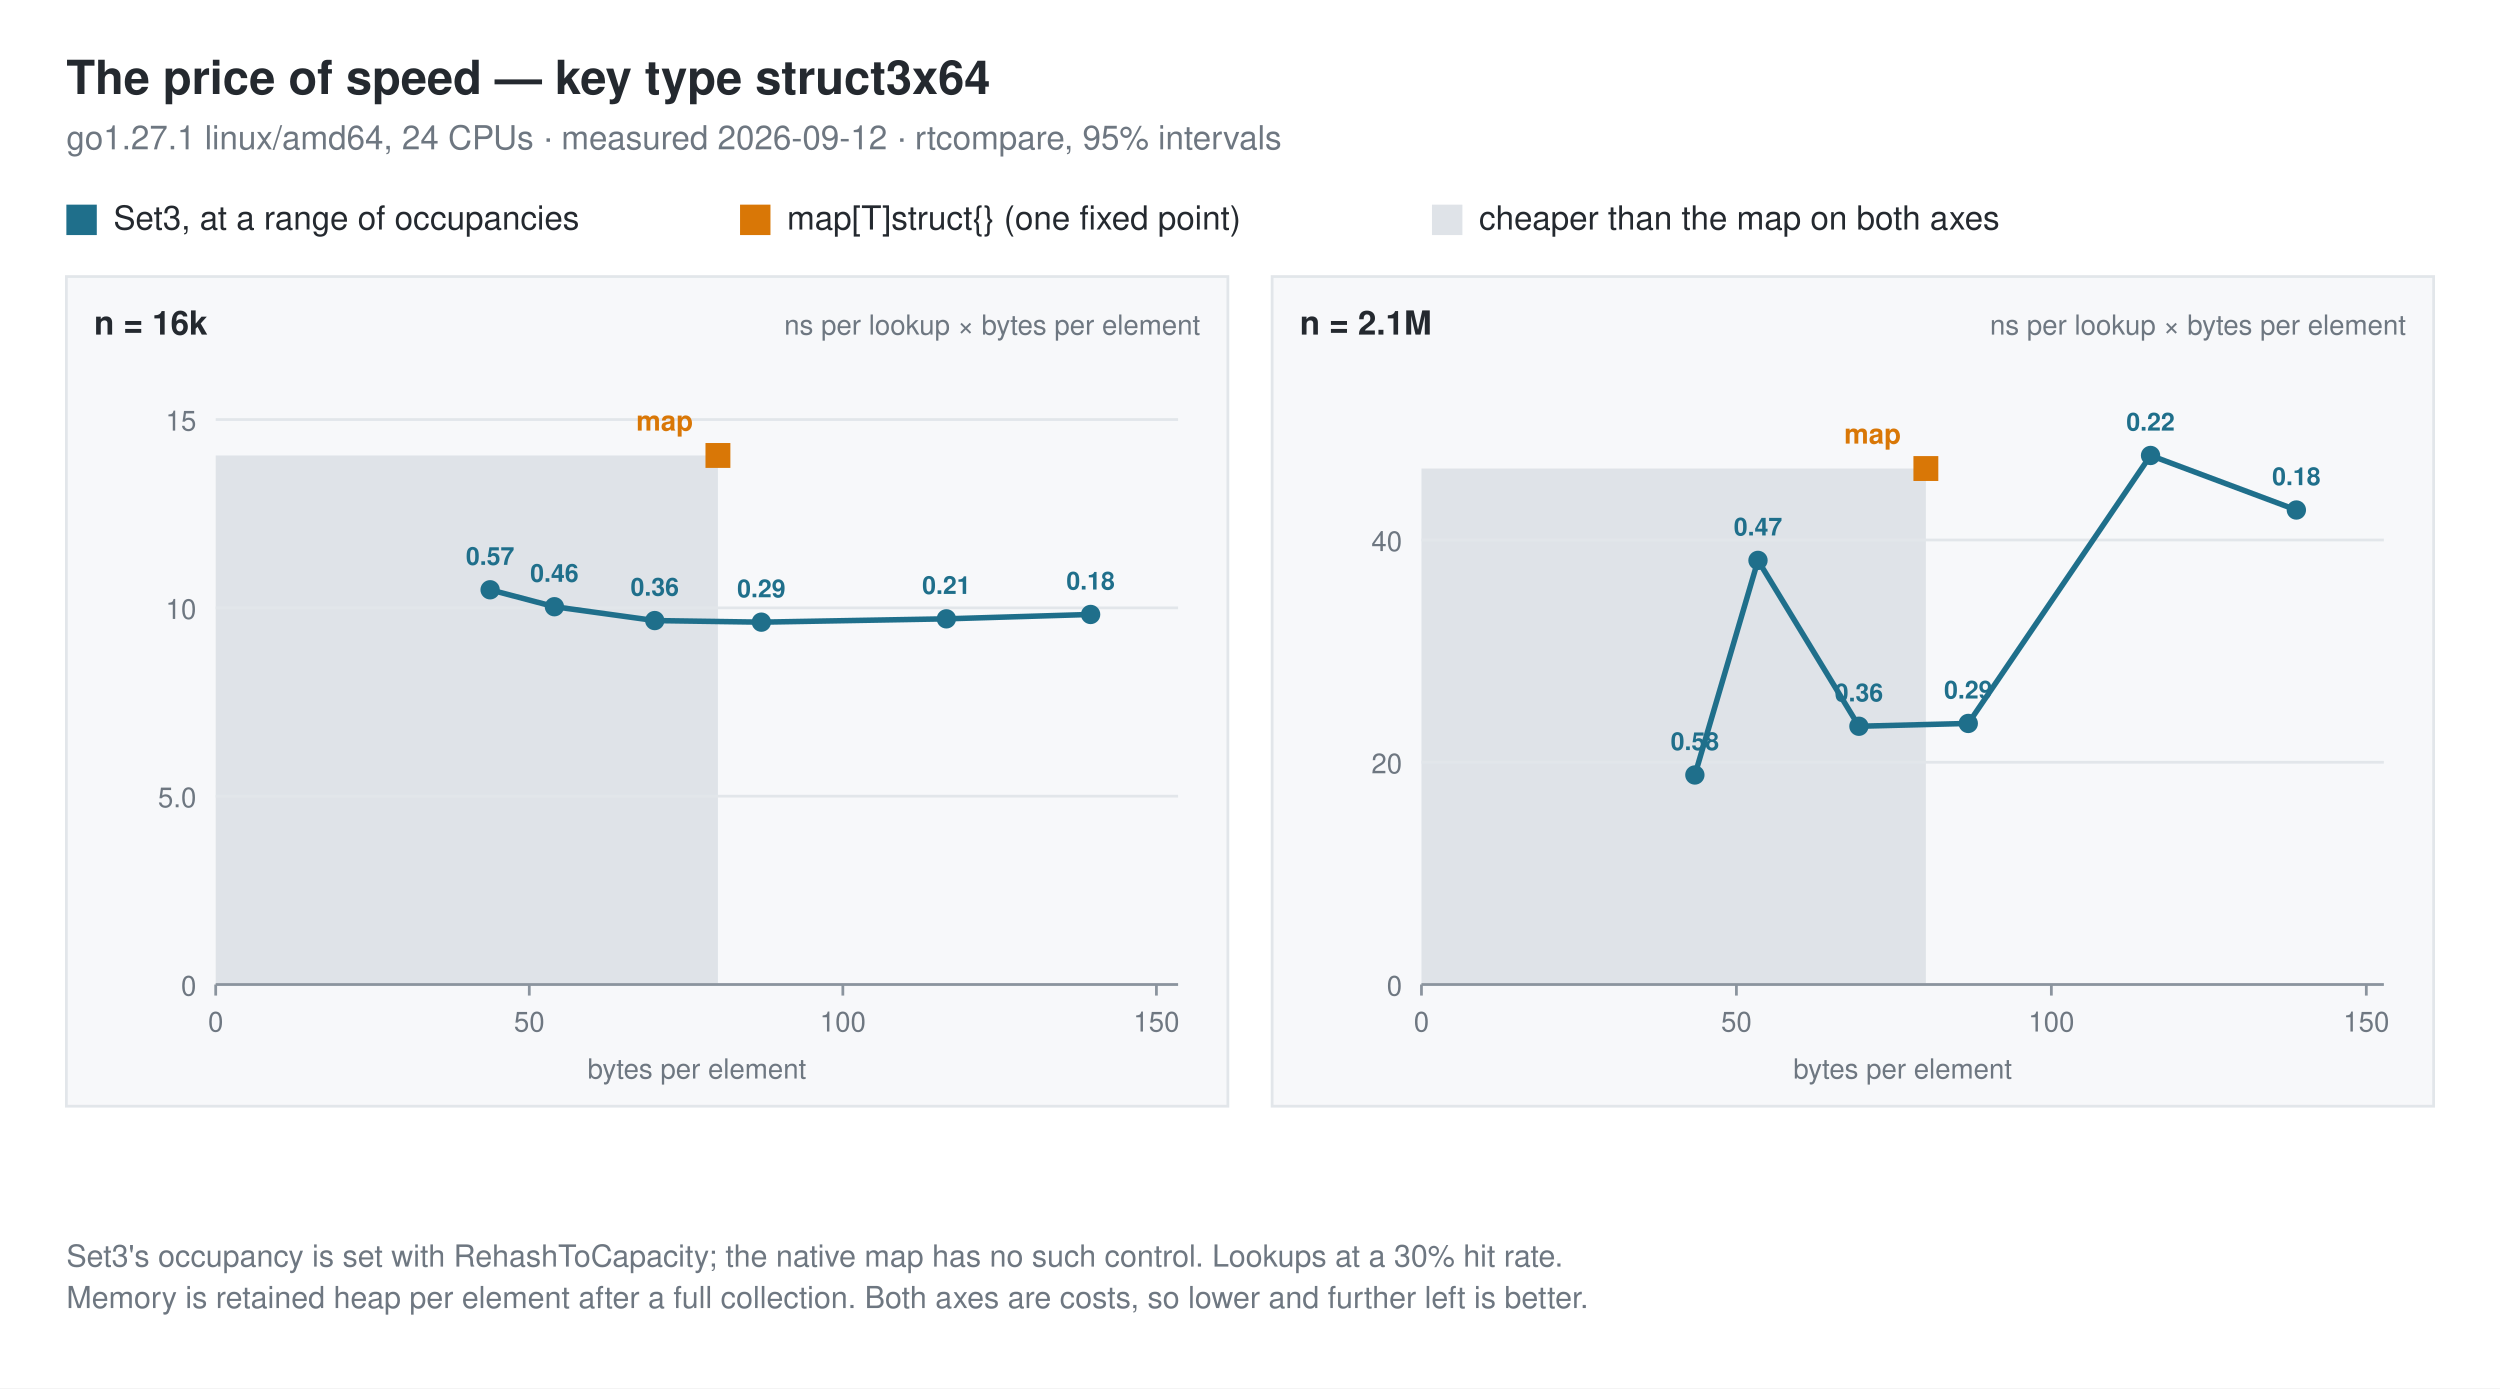
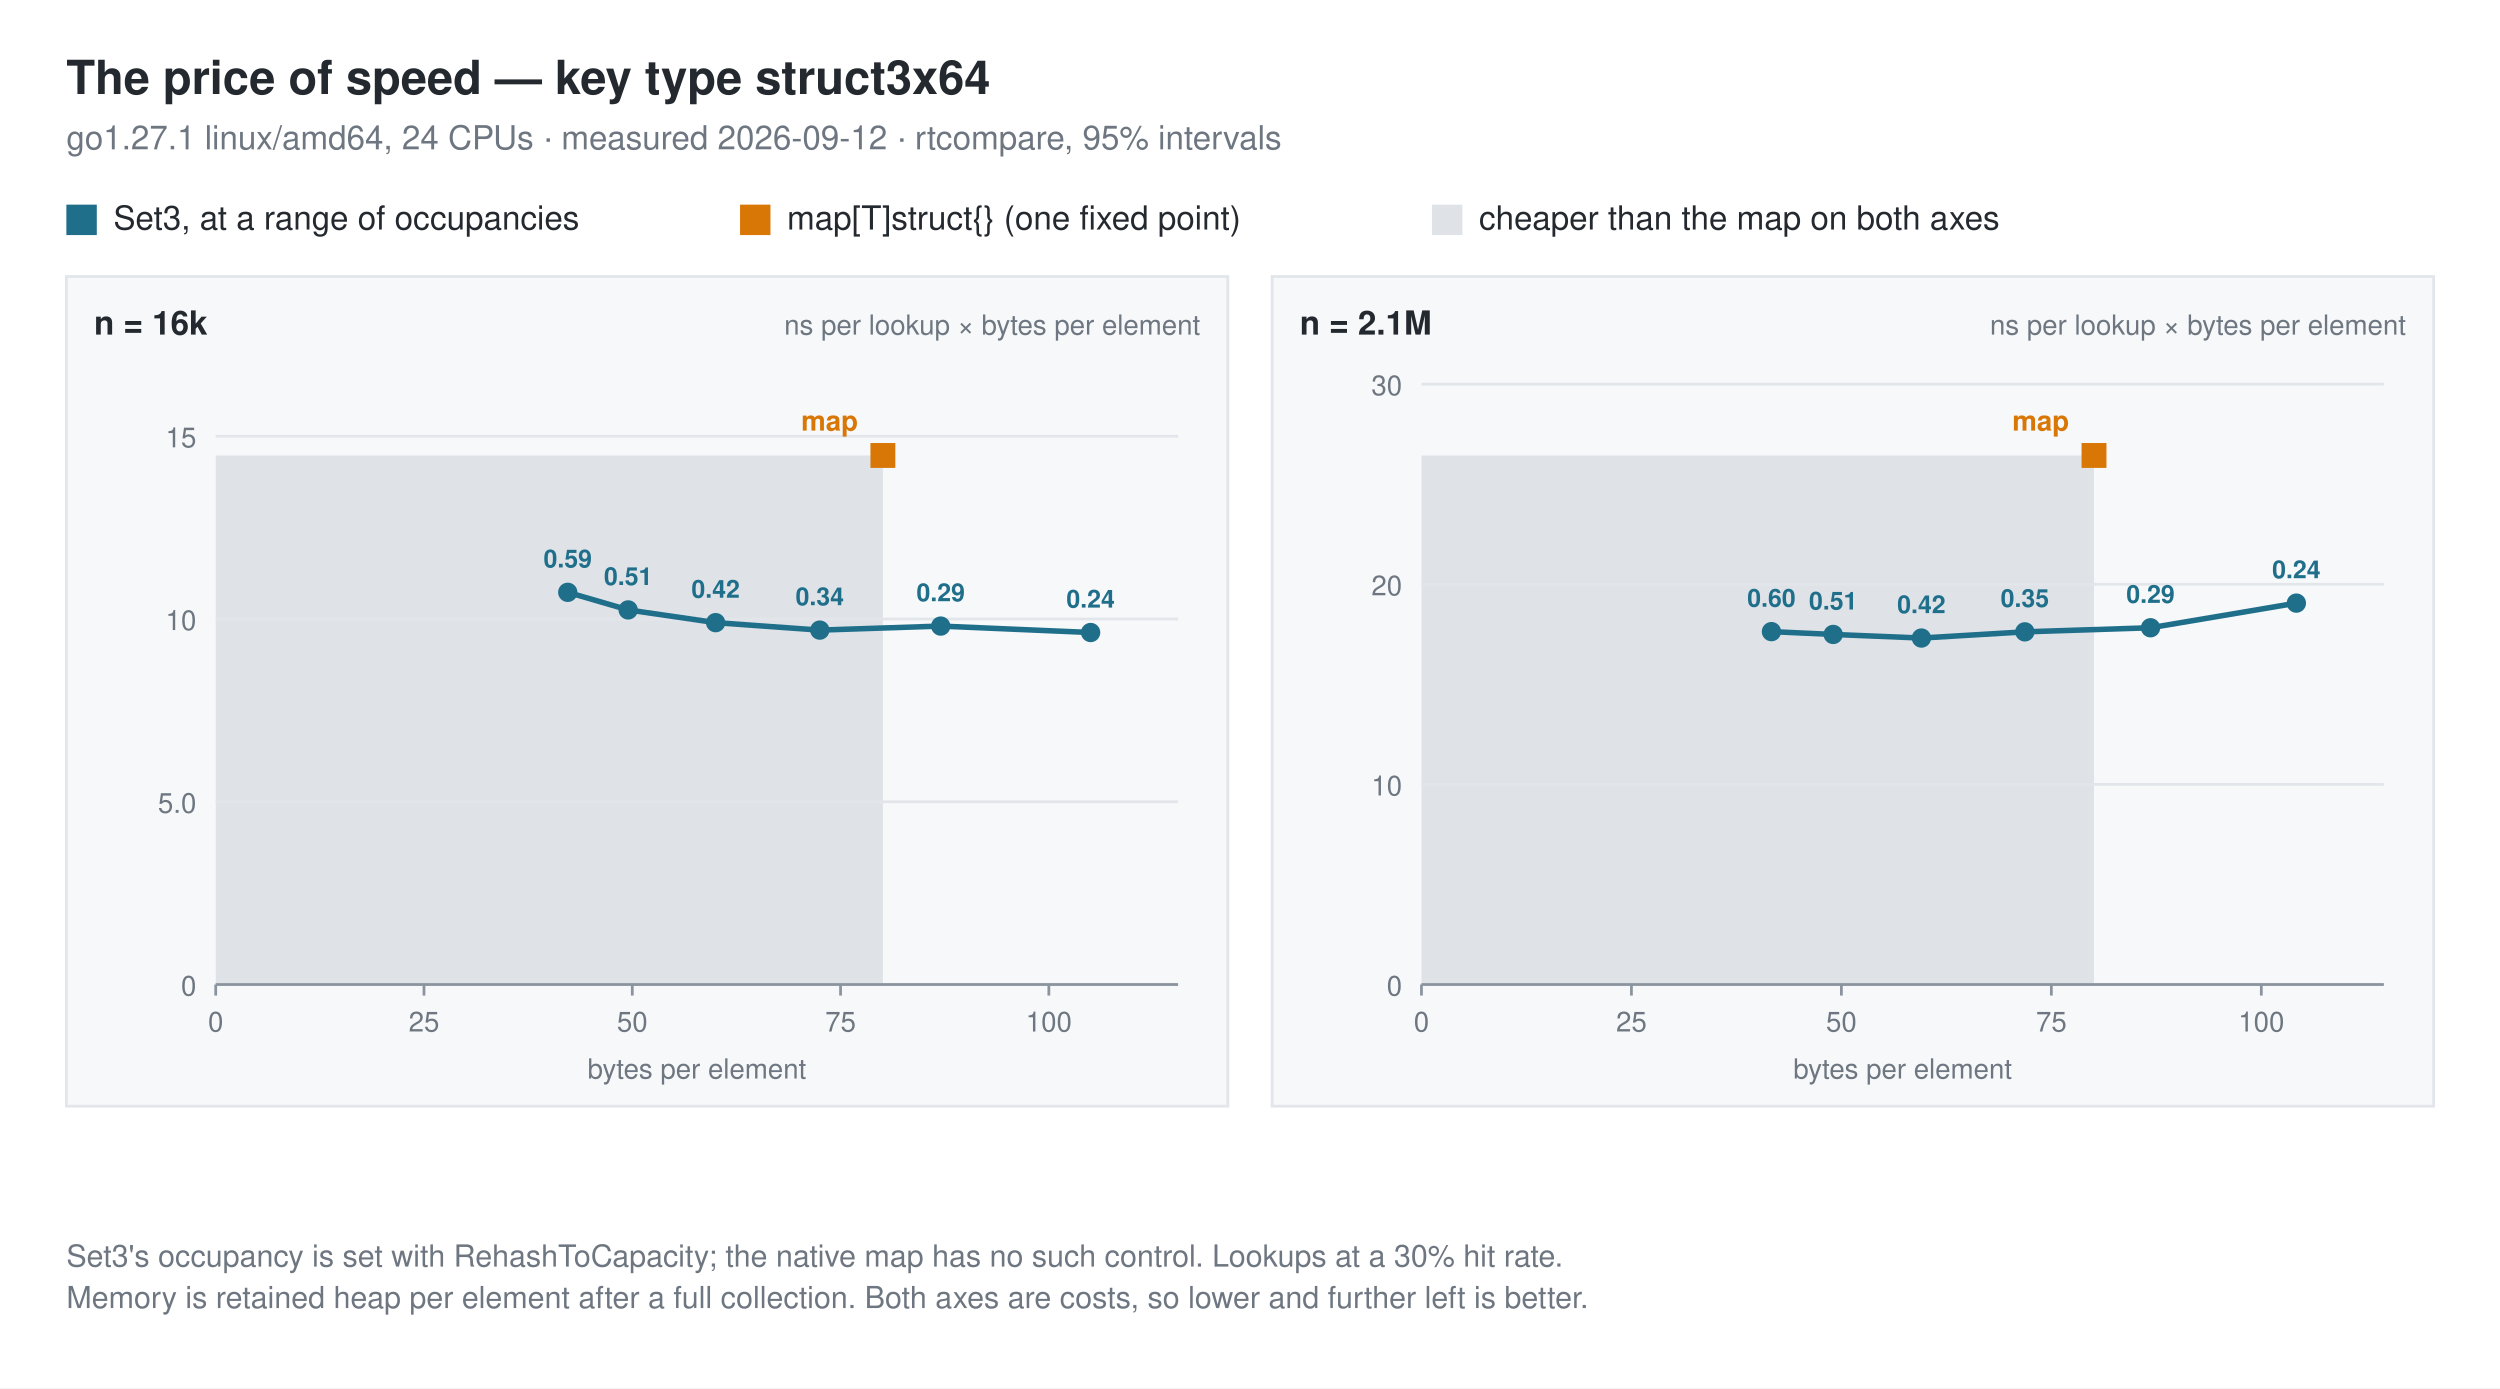
<svg xmlns="http://www.w3.org/2000/svg" width="904" height="502" viewBox="0 0 904 502" font-family="-apple-system, BlinkMacSystemFont, 'Segoe UI', Helvetica, Arial, sans-serif">
  <rect x="0" y="0" width="904" height="502" fill="#ffffff" />
  <text x="24" y="34" font-size="17" fill="#24292f" text-anchor="start" font-weight="600">The price of speed — key type struct3x64</text>
  <text x="24" y="54" font-size="12" fill="#6e7781" text-anchor="start" font-weight="400">go1.27.1 linux/amd64, 24 CPUs · measured 2026-09-12 · rtcompare, 95% intervals</text>
  <rect x="24" y="74" width="11" height="11" fill="#1f6f8b" />
  <text x="41" y="83" font-size="12" fill="#24292f" text-anchor="start" font-weight="400">Set3, at a range of occupancies</text>
  <rect x="267.6" y="74" width="11" height="11" fill="#d97706" />
  <text x="284.6" y="83" font-size="12" fill="#24292f" text-anchor="start" font-weight="400">map[T]struct{} (one fixed point)</text>
  <rect x="517.8" y="74" width="11" height="11" fill="#dfe3e8" />
  <text x="534.8" y="83" font-size="12" fill="#24292f" text-anchor="start" font-weight="400">cheaper than the map on both axes</text>
  <rect x="24" y="100" width="420" height="300" fill="#f7f8fa" stroke="#e2e6ea" stroke-width="1" />
  <text x="34" y="121" font-size="12" fill="#24292f" text-anchor="start" font-weight="600">n = 16k</text>
  <text x="434" y="121" font-size="10" fill="#6e7781" text-anchor="end" font-weight="400">ns per lookup  ×  bytes per element</text>
-   <rect x="78" y="164.696" width="181.603" height="191.304" fill="#dfe3e8" />
+   <rect x="78" y="164.696" width="241.253" height="191.304" fill="#dfe3e8" />
  <line x1="78" y1="356" x2="426" y2="356" stroke="#e2e6ea" stroke-width="1" />
  <text x="71" y="360" font-size="10" fill="#6e7781" text-anchor="end" font-weight="400">0</text>
-   <line x1="78" y1="287.9" x2="426" y2="287.9" stroke="#e2e6ea" stroke-width="1" />
-   <text x="71" y="291.9" font-size="10" fill="#6e7781" text-anchor="end" font-weight="400">5.0</text>
-   <line x1="78" y1="219.801" x2="426" y2="219.801" stroke="#e2e6ea" stroke-width="1" />
-   <text x="71" y="223.801" font-size="10" fill="#6e7781" text-anchor="end" font-weight="400">10</text>
-   <line x1="78" y1="151.701" x2="426" y2="151.701" stroke="#e2e6ea" stroke-width="1" />
-   <text x="71" y="155.701" font-size="10" fill="#6e7781" text-anchor="end" font-weight="400">15</text>
+   <line x1="78" y1="289.917" x2="426" y2="289.917" stroke="#e2e6ea" stroke-width="1" />
+   <text x="71" y="293.917" font-size="10" fill="#6e7781" text-anchor="end" font-weight="400">5.0</text>
+   <line x1="78" y1="223.834" x2="426" y2="223.834" stroke="#e2e6ea" stroke-width="1" />
+   <text x="71" y="227.834" font-size="10" fill="#6e7781" text-anchor="end" font-weight="400">10</text>
+   <line x1="78" y1="157.75" x2="426" y2="157.75" stroke="#e2e6ea" stroke-width="1" />
+   <text x="71" y="161.75" font-size="10" fill="#6e7781" text-anchor="end" font-weight="400">15</text>
  <line x1="78" y1="356" x2="78" y2="360" stroke="#8b949e" stroke-width="1" />
  <text x="78" y="373" font-size="10" fill="#6e7781" text-anchor="middle" font-weight="400">0</text>
-   <line x1="191.387" y1="356" x2="191.387" y2="360" stroke="#8b949e" stroke-width="1" />
-   <text x="191.387" y="373" font-size="10" fill="#6e7781" text-anchor="middle" font-weight="400">50</text>
-   <line x1="304.774" y1="356" x2="304.774" y2="360" stroke="#8b949e" stroke-width="1" />
-   <text x="304.774" y="373" font-size="10" fill="#6e7781" text-anchor="middle" font-weight="400">100</text>
-   <line x1="418.161" y1="356" x2="418.161" y2="360" stroke="#8b949e" stroke-width="1" />
-   <text x="418.161" y="373" font-size="10" fill="#6e7781" text-anchor="middle" font-weight="400">150</text>
+   <line x1="153.315" y1="356" x2="153.315" y2="360" stroke="#8b949e" stroke-width="1" />
+   <text x="153.315" y="373" font-size="10" fill="#6e7781" text-anchor="middle" font-weight="400">25</text>
+   <line x1="228.631" y1="356" x2="228.631" y2="360" stroke="#8b949e" stroke-width="1" />
+   <text x="228.631" y="373" font-size="10" fill="#6e7781" text-anchor="middle" font-weight="400">50</text>
+   <line x1="303.946" y1="356" x2="303.946" y2="360" stroke="#8b949e" stroke-width="1" />
+   <text x="303.946" y="373" font-size="10" fill="#6e7781" text-anchor="middle" font-weight="400">75</text>
+   <line x1="379.261" y1="356" x2="379.261" y2="360" stroke="#8b949e" stroke-width="1" />
+   <text x="379.261" y="373" font-size="10" fill="#6e7781" text-anchor="middle" font-weight="400">100</text>
  <line x1="78" y1="356" x2="426" y2="356" stroke="#8b949e" stroke-width="1" />
  <text x="252" y="390" font-size="10" fill="#6e7781" text-anchor="middle" font-weight="400">bytes per element</text>
-   <polyline points="177.227,213.264 200.472,219.389 236.756,224.396 275.307,224.973 342.206,223.772 394.364,222.188" fill="none" stroke="#1f6f8b" stroke-width="2" stroke-linejoin="round" stroke-linecap="round" />
-   <circle cx="177.227" cy="213.264" r="3.5" fill="#1f6f8b" />
-   <text x="177.227" y="204.264" font-size="9" fill="#1f6f8b" text-anchor="middle" font-weight="600">0.57</text>
-   <circle cx="200.472" cy="219.389" r="3.5" fill="#1f6f8b" />
-   <text x="200.472" y="210.389" font-size="9" fill="#1f6f8b" text-anchor="middle" font-weight="600">0.46</text>
-   <circle cx="236.756" cy="224.396" r="3.5" fill="#1f6f8b" />
-   <text x="236.756" y="215.396" font-size="9" fill="#1f6f8b" text-anchor="middle" font-weight="600">0.36</text>
-   <circle cx="275.307" cy="224.973" r="3.5" fill="#1f6f8b" />
-   <text x="275.307" y="215.973" font-size="9" fill="#1f6f8b" text-anchor="middle" font-weight="600">0.29</text>
-   <circle cx="342.206" cy="223.772" r="3.5" fill="#1f6f8b" />
-   <text x="342.206" y="214.772" font-size="9" fill="#1f6f8b" text-anchor="middle" font-weight="600">0.21</text>
-   <circle cx="394.364" cy="222.188" r="3.5" fill="#1f6f8b" />
-   <text x="394.364" y="213.188" font-size="9" fill="#1f6f8b" text-anchor="middle" font-weight="600">0.18</text>
-   <rect x="255.103" y="160.196" width="9" height="9" fill="#d97706" />
-   <text x="250.603" y="155.696" font-size="10" fill="#d97706" text-anchor="end" font-weight="600">map</text>
+   <polyline points="205.301,214.184 227.142,220.549 258.775,225.151 296.433,227.849 340.158,226.391 394.364,228.716" fill="none" stroke="#1f6f8b" stroke-width="2" stroke-linejoin="round" stroke-linecap="round" />
+   <circle cx="205.301" cy="214.184" r="3.5" fill="#1f6f8b" />
+   <text x="205.301" y="205.184" font-size="9" fill="#1f6f8b" text-anchor="middle" font-weight="600">0.59</text>
+   <circle cx="227.142" cy="220.549" r="3.5" fill="#1f6f8b" />
+   <text x="227.142" y="211.549" font-size="9" fill="#1f6f8b" text-anchor="middle" font-weight="600">0.51</text>
+   <circle cx="258.775" cy="225.151" r="3.5" fill="#1f6f8b" />
+   <text x="258.775" y="216.151" font-size="9" fill="#1f6f8b" text-anchor="middle" font-weight="600">0.42</text>
+   <circle cx="296.433" cy="227.849" r="3.5" fill="#1f6f8b" />
+   <text x="296.433" y="218.849" font-size="9" fill="#1f6f8b" text-anchor="middle" font-weight="600">0.34</text>
+   <circle cx="340.158" cy="226.391" r="3.5" fill="#1f6f8b" />
+   <text x="340.158" y="217.391" font-size="9" fill="#1f6f8b" text-anchor="middle" font-weight="600">0.29</text>
+   <circle cx="394.364" cy="228.716" r="3.5" fill="#1f6f8b" />
+   <text x="394.364" y="219.716" font-size="9" fill="#1f6f8b" text-anchor="middle" font-weight="600">0.24</text>
+   <rect x="314.753" y="160.196" width="9" height="9" fill="#d97706" />
+   <text x="310.253" y="155.696" font-size="10" fill="#d97706" text-anchor="end" font-weight="600">map</text>
  <rect x="460" y="100" width="420" height="300" fill="#f7f8fa" stroke="#e2e6ea" stroke-width="1" />
  <text x="470" y="121" font-size="12" fill="#24292f" text-anchor="start" font-weight="600">n = 2.1M</text>
  <text x="870" y="121" font-size="10" fill="#6e7781" text-anchor="end" font-weight="400">ns per lookup  ×  bytes per element</text>
-   <rect x="514" y="169.42" width="182.395" height="186.58" fill="#dfe3e8" />
+   <rect x="514" y="164.696" width="243.192" height="191.304" fill="#dfe3e8" />
  <line x1="514" y1="356" x2="862" y2="356" stroke="#e2e6ea" stroke-width="1" />
  <text x="507" y="360" font-size="10" fill="#6e7781" text-anchor="end" font-weight="400">0</text>
-   <line x1="514" y1="275.631" x2="862" y2="275.631" stroke="#e2e6ea" stroke-width="1" />
-   <text x="507" y="279.631" font-size="10" fill="#6e7781" text-anchor="end" font-weight="400">20</text>
-   <line x1="514" y1="195.261" x2="862" y2="195.261" stroke="#e2e6ea" stroke-width="1" />
-   <text x="507" y="199.261" font-size="10" fill="#6e7781" text-anchor="end" font-weight="400">40</text>
+   <line x1="514" y1="283.635" x2="862" y2="283.635" stroke="#e2e6ea" stroke-width="1" />
+   <text x="507" y="287.635" font-size="10" fill="#6e7781" text-anchor="end" font-weight="400">10</text>
+   <line x1="514" y1="211.269" x2="862" y2="211.269" stroke="#e2e6ea" stroke-width="1" />
+   <text x="507" y="215.269" font-size="10" fill="#6e7781" text-anchor="end" font-weight="400">20</text>
+   <line x1="514" y1="138.904" x2="862" y2="138.904" stroke="#e2e6ea" stroke-width="1" />
+   <text x="507" y="142.904" font-size="10" fill="#6e7781" text-anchor="end" font-weight="400">30</text>
  <line x1="514" y1="356" x2="514" y2="360" stroke="#8b949e" stroke-width="1" />
  <text x="514" y="373" font-size="10" fill="#6e7781" text-anchor="middle" font-weight="400">0</text>
-   <line x1="627.886" y1="356" x2="627.886" y2="360" stroke="#8b949e" stroke-width="1" />
-   <text x="627.886" y="373" font-size="10" fill="#6e7781" text-anchor="middle" font-weight="400">50</text>
-   <line x1="741.772" y1="356" x2="741.772" y2="360" stroke="#8b949e" stroke-width="1" />
-   <text x="741.772" y="373" font-size="10" fill="#6e7781" text-anchor="middle" font-weight="400">100</text>
-   <line x1="855.658" y1="356" x2="855.658" y2="360" stroke="#8b949e" stroke-width="1" />
-   <text x="855.658" y="373" font-size="10" fill="#6e7781" text-anchor="middle" font-weight="400">150</text>
+   <line x1="589.923" y1="356" x2="589.923" y2="360" stroke="#8b949e" stroke-width="1" />
+   <text x="589.923" y="373" font-size="10" fill="#6e7781" text-anchor="middle" font-weight="400">25</text>
+   <line x1="665.847" y1="356" x2="665.847" y2="360" stroke="#8b949e" stroke-width="1" />
+   <text x="665.847" y="373" font-size="10" fill="#6e7781" text-anchor="middle" font-weight="400">50</text>
+   <line x1="741.77" y1="356" x2="741.77" y2="360" stroke="#8b949e" stroke-width="1" />
+   <text x="741.77" y="373" font-size="10" fill="#6e7781" text-anchor="middle" font-weight="400">75</text>
+   <line x1="817.694" y1="356" x2="817.694" y2="360" stroke="#8b949e" stroke-width="1" />
+   <text x="817.694" y="373" font-size="10" fill="#6e7781" text-anchor="middle" font-weight="400">100</text>
  <line x1="514" y1="356" x2="862" y2="356" stroke="#8b949e" stroke-width="1" />
  <text x="688" y="390" font-size="10" fill="#6e7781" text-anchor="middle" font-weight="400">bytes per element</text>
-   <polyline points="612.867,280.233 635.689,202.635 672.185,262.614 711.726,261.595 777.637,164.696 830.364,184.419" fill="none" stroke="#1f6f8b" stroke-width="2" stroke-linejoin="round" stroke-linecap="round" />
-   <circle cx="612.867" cy="280.233" r="3.5" fill="#1f6f8b" />
-   <text x="612.867" y="271.233" font-size="9" fill="#1f6f8b" text-anchor="middle" font-weight="600">0.58</text>
-   <circle cx="635.689" cy="202.635" r="3.5" fill="#1f6f8b" />
-   <text x="635.689" y="193.635" font-size="9" fill="#1f6f8b" text-anchor="middle" font-weight="600">0.47</text>
-   <circle cx="672.185" cy="262.614" r="3.5" fill="#1f6f8b" />
-   <text x="672.185" y="253.614" font-size="9" fill="#1f6f8b" text-anchor="middle" font-weight="600">0.36</text>
-   <circle cx="711.726" cy="261.595" r="3.5" fill="#1f6f8b" />
-   <text x="711.726" y="252.595" font-size="9" fill="#1f6f8b" text-anchor="middle" font-weight="600">0.29</text>
-   <circle cx="777.637" cy="164.696" r="3.5" fill="#1f6f8b" />
-   <text x="777.637" y="155.696" font-size="9" fill="#1f6f8b" text-anchor="middle" font-weight="600">0.22</text>
-   <circle cx="830.364" cy="184.419" r="3.5" fill="#1f6f8b" />
-   <text x="830.364" y="175.419" font-size="9" fill="#1f6f8b" text-anchor="middle" font-weight="600">0.18</text>
-   <rect x="691.895" y="164.92" width="9" height="9" fill="#d97706" />
-   <text x="687.395" y="160.42" font-size="10" fill="#d97706" text-anchor="end" font-weight="600">map</text>
+   <polyline points="640.555,228.399 662.88,229.415 694.78,230.717 732.186,228.476 777.633,226.998 830.364,218.088" fill="none" stroke="#1f6f8b" stroke-width="2" stroke-linejoin="round" stroke-linecap="round" />
+   <circle cx="640.555" cy="228.399" r="3.5" fill="#1f6f8b" />
+   <text x="640.555" y="219.399" font-size="9" fill="#1f6f8b" text-anchor="middle" font-weight="600">0.60</text>
+   <circle cx="662.88" cy="229.415" r="3.5" fill="#1f6f8b" />
+   <text x="662.88" y="220.415" font-size="9" fill="#1f6f8b" text-anchor="middle" font-weight="600">0.51</text>
+   <circle cx="694.78" cy="230.717" r="3.5" fill="#1f6f8b" />
+   <text x="694.78" y="221.717" font-size="9" fill="#1f6f8b" text-anchor="middle" font-weight="600">0.42</text>
+   <circle cx="732.186" cy="228.476" r="3.5" fill="#1f6f8b" />
+   <text x="732.186" y="219.476" font-size="9" fill="#1f6f8b" text-anchor="middle" font-weight="600">0.35</text>
+   <circle cx="777.633" cy="226.998" r="3.5" fill="#1f6f8b" />
+   <text x="777.633" y="217.998" font-size="9" fill="#1f6f8b" text-anchor="middle" font-weight="600">0.29</text>
+   <circle cx="830.364" cy="218.088" r="3.5" fill="#1f6f8b" />
+   <text x="830.364" y="209.088" font-size="9" fill="#1f6f8b" text-anchor="middle" font-weight="600">0.24</text>
+   <rect x="752.692" y="160.196" width="9" height="9" fill="#d97706" />
+   <text x="748.192" y="155.696" font-size="10" fill="#d97706" text-anchor="end" font-weight="600">map</text>
  <text x="24" y="458" font-size="11" fill="#6e7781" text-anchor="start" font-weight="400">Set3's occupancy is set with RehashToCapacity; the native map has no such control. Lookups at a 30% hit rate.</text>
  <text x="24" y="473" font-size="11" fill="#6e7781" text-anchor="start" font-weight="400">Memory is retained heap per element after a full collection. Both axes are costs, so lower and further left is better.</text>
</svg>
